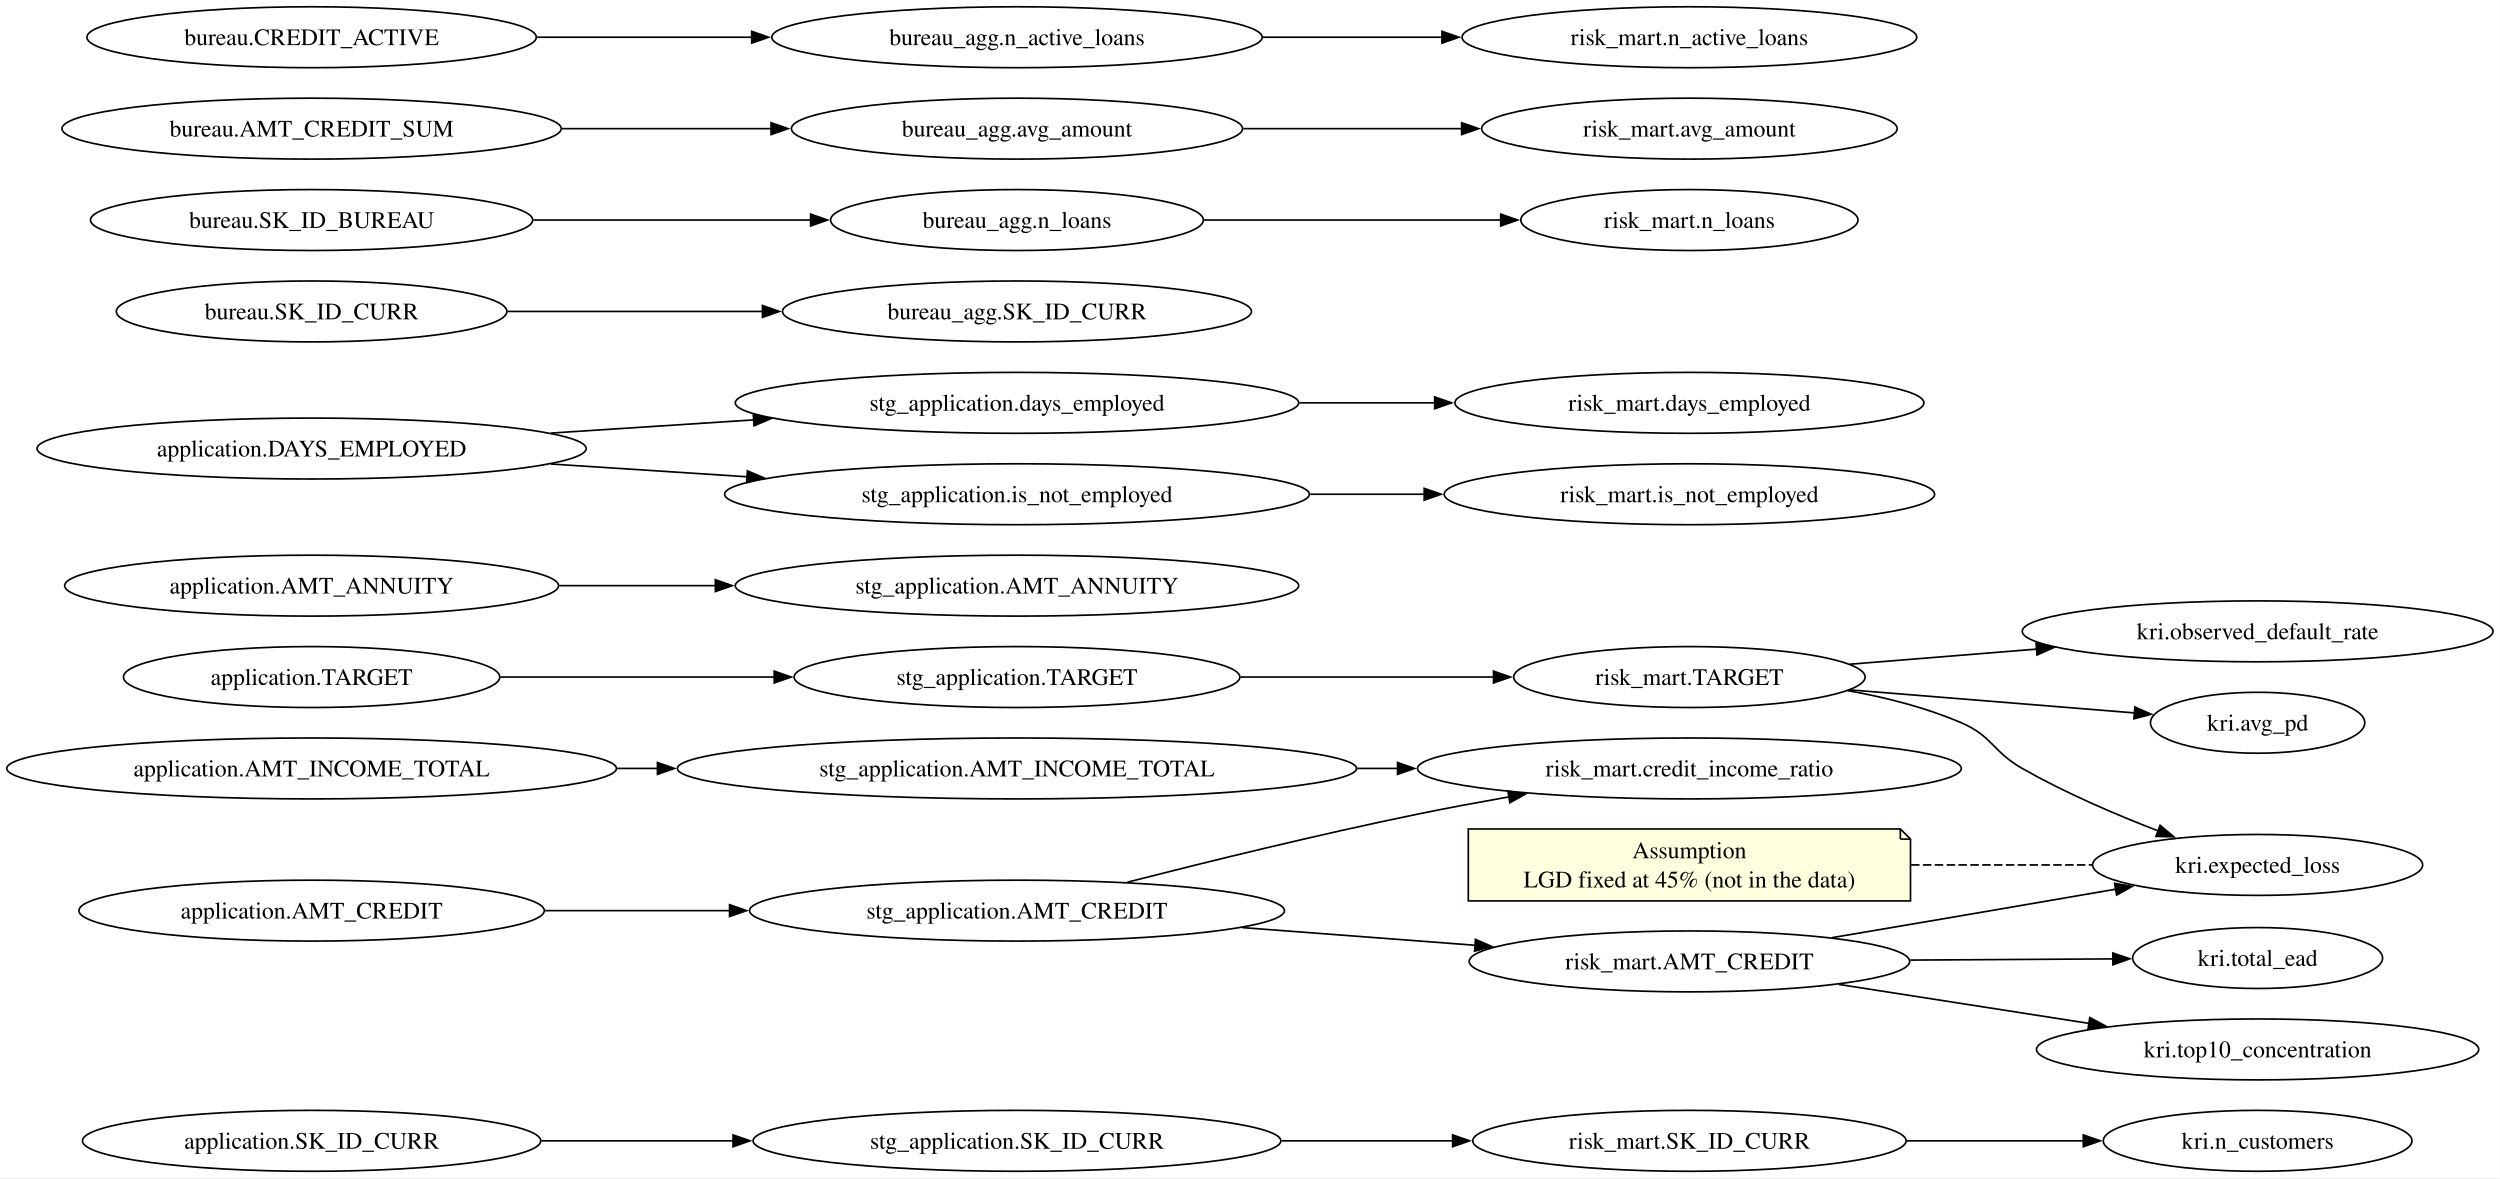
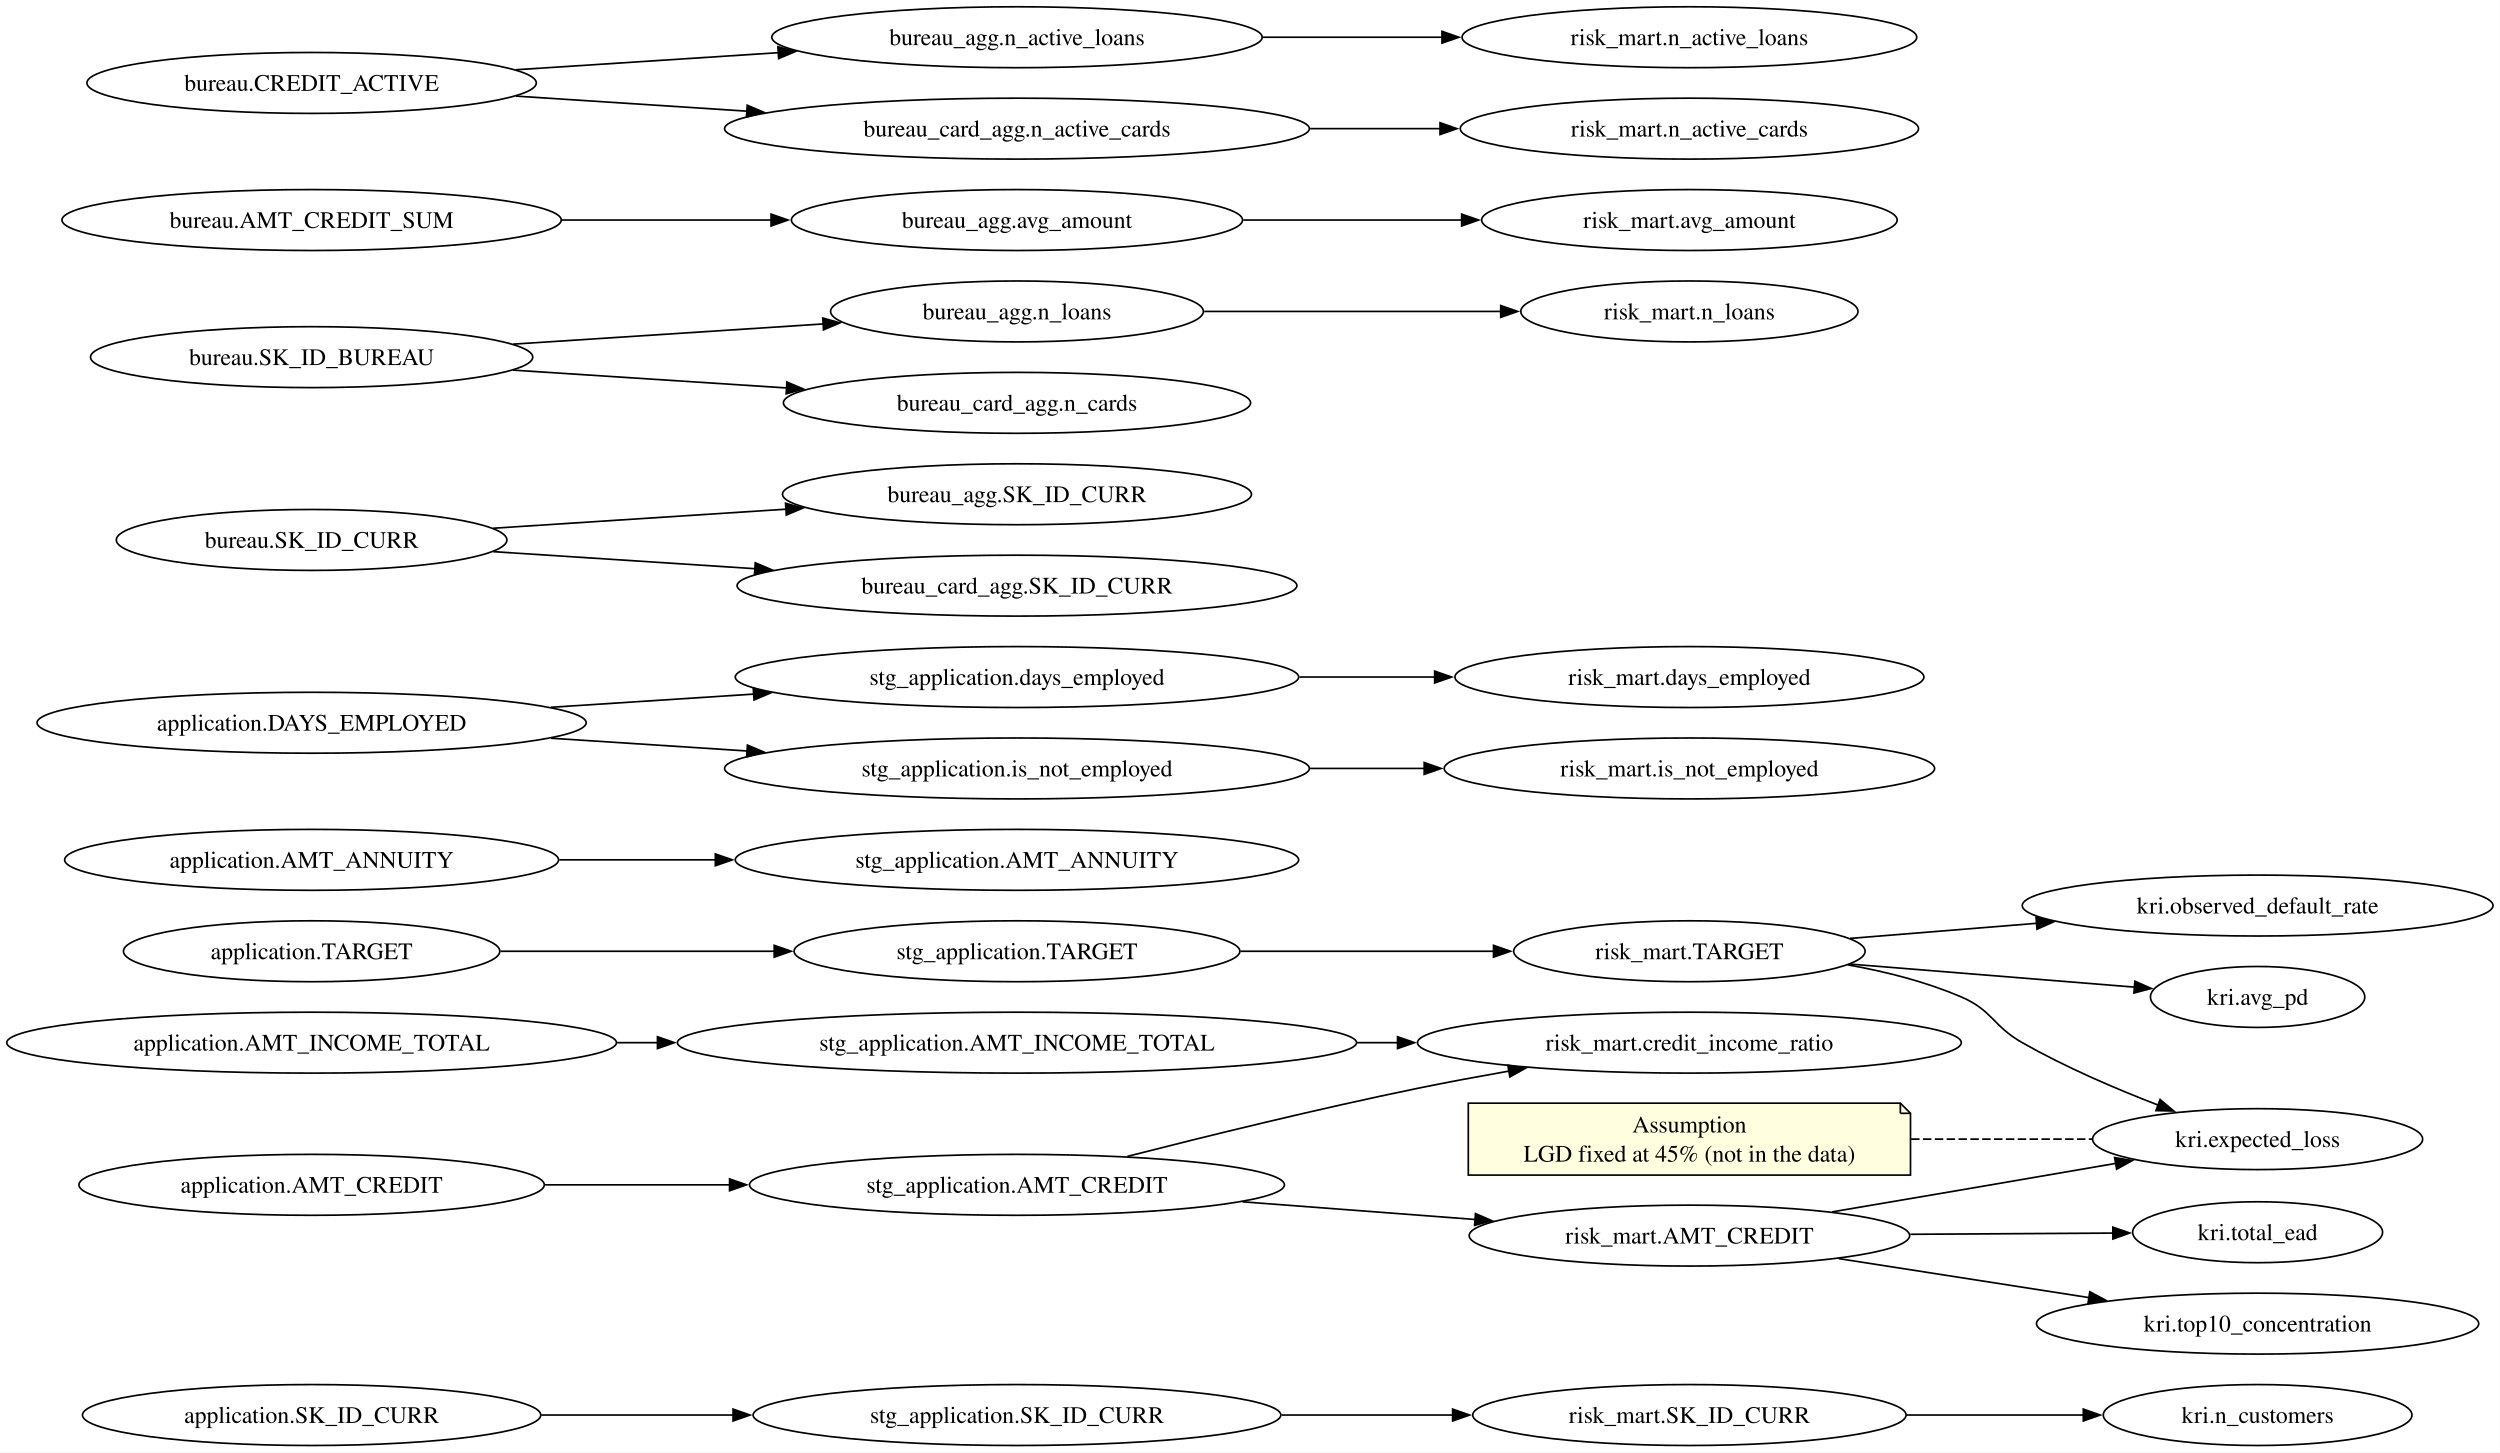
- <svg xmlns="http://www.w3.org/2000/svg" xmlns:xlink="http://www.w3.org/1999/xlink" width="1477pt" height="696pt" viewBox="0.00 0.00 1477.00 696.00">
-   <g id="graph0" class="graph" transform="scale(1 1) rotate(0) translate(4 692)">
-     <polygon fill="white" stroke="none" points="-4,4 -4,-692 1472.87,-692 1472.87,4 -4,4" />
+ <svg xmlns="http://www.w3.org/2000/svg" xmlns:xlink="http://www.w3.org/1999/xlink" width="1477pt" height="858pt" viewBox="0.00 0.00 1477.00 858.00">
+   <g id="graph0" class="graph" transform="scale(1 1) rotate(0) translate(4 854)">
+     <polygon fill="white" stroke="none" points="-4,4 -4,-854 1472.87,-854 1472.87,4 -4,4" />
    <g id="node1" class="node">
      <ellipse fill="none" stroke="black" cx="180.1" cy="-18" rx="135.39" ry="18" />
      <text xml:space="preserve" text-anchor="middle" x="180.1" y="-13.32" font-family="Times,serif" font-size="14.00">application.SK_ID_CURR</text>
    </g>
    <g id="node2" class="node">
      <ellipse fill="none" stroke="black" cx="596.83" cy="-18" rx="155.9" ry="18" />
      <text xml:space="preserve" text-anchor="middle" x="596.83" y="-13.32" font-family="Times,serif" font-size="14.00">stg_application.SK_ID_CURR</text>
    </g>
    <g id="edge1" class="edge">
      <g id="a_edge1">
        <a xlink:title="pass-through">
          <path fill="none" stroke="black" d="M315.76,-18C352.03,-18 391.7,-18 429.48,-18" />
          <polygon fill="black" stroke="black" points="429.09,-21.5 439.09,-18 429.09,-14.5 429.09,-21.5" />
        </a>
      </g>
    </g>
-     <g id="node22" class="node">
+     <g id="node25" class="node">
      <ellipse fill="none" stroke="black" cx="994.1" cy="-18" rx="128.02" ry="18" />
      <text xml:space="preserve" text-anchor="middle" x="994.1" y="-13.32" font-family="Times,serif" font-size="14.00">risk_mart.SK_ID_CURR</text>
    </g>
-     <g id="edge12" class="edge">
-       <g id="a_edge12">
+     <g id="edge15" class="edge">
+       <g id="a_edge15">
        <a xlink:title="pass-through (LEFT JOIN key)">
          <path fill="none" stroke="black" d="M753.2,-18C786.55,-18 821.59,-18 854.27,-18" />
          <polygon fill="black" stroke="black" points="854.21,-21.5 864.21,-18 854.21,-14.5 854.21,-21.5" />
        </a>
      </g>
    </g>
    <g id="node3" class="node">
      <ellipse fill="none" stroke="black" cx="180.1" cy="-292" rx="111.18" ry="18" />
      <text xml:space="preserve" text-anchor="middle" x="180.1" y="-287.32" font-family="Times,serif" font-size="14.00">application.TARGET</text>
    </g>
    <g id="node4" class="node">
      <ellipse fill="none" stroke="black" cx="596.83" cy="-292" rx="131.7" ry="18" />
      <text xml:space="preserve" text-anchor="middle" x="596.83" y="-287.32" font-family="Times,serif" font-size="14.00">stg_application.TARGET</text>
    </g>
    <g id="edge2" class="edge">
      <g id="a_edge2">
        <a xlink:title="pass-through">
          <path fill="none" stroke="black" d="M291.7,-292C341.43,-292 400.74,-292 453.72,-292" />
          <polygon fill="black" stroke="black" points="453.41,-295.5 463.41,-292 453.41,-288.5 453.41,-295.5" />
        </a>
      </g>
    </g>
-     <g id="node23" class="node">
+     <g id="node26" class="node">
      <ellipse fill="none" stroke="black" cx="994.1" cy="-292" rx="103.82" ry="18" />
      <text xml:space="preserve" text-anchor="middle" x="994.1" y="-287.32" font-family="Times,serif" font-size="14.00">risk_mart.TARGET</text>
    </g>
-     <g id="edge13" class="edge">
-       <g id="a_edge13">
+     <g id="edge16" class="edge">
+       <g id="a_edge16">
        <a xlink:title="pass-through">
          <path fill="none" stroke="black" d="M728.9,-292C777.27,-292 831.67,-292 878.47,-292" />
          <polygon fill="black" stroke="black" points="878.37,-295.5 888.37,-292 878.37,-288.5 878.37,-295.5" />
        </a>
      </g>
    </g>
    <g id="node5" class="node">
      <ellipse fill="none" stroke="black" cx="180.1" cy="-238" rx="180.1" ry="18" />
      <text xml:space="preserve" text-anchor="middle" x="180.1" y="-233.32" font-family="Times,serif" font-size="14.00">application.AMT_INCOME_TOTAL</text>
    </g>
    <g id="node6" class="node">
      <ellipse fill="none" stroke="black" cx="596.83" cy="-238" rx="200.62" ry="18" />
      <text xml:space="preserve" text-anchor="middle" x="596.83" y="-233.32" font-family="Times,serif" font-size="14.00">stg_application.AMT_INCOME_TOTAL</text>
    </g>
    <g id="edge3" class="edge">
      <g id="a_edge3">
        <a xlink:title="pass-through">
          <path fill="none" stroke="black" d="M360.6,-238C368.56,-238 376.58,-238 384.6,-238" />
          <polygon fill="black" stroke="black" points="384.43,-241.5 394.43,-238 384.43,-234.5 384.43,-241.5" />
        </a>
      </g>
    </g>
-     <g id="node27" class="node">
+     <g id="node31" class="node">
      <ellipse fill="none" stroke="black" cx="994.1" cy="-238" rx="160.64" ry="18" />
      <text xml:space="preserve" text-anchor="middle" x="994.1" y="-233.32" font-family="Times,serif" font-size="14.00">risk_mart.credit_income_ratio</text>
    </g>
-     <g id="edge18" class="edge">
-       <g id="a_edge18">
+     <g id="edge22" class="edge">
+       <g id="a_edge22">
        <a xlink:title="AMT_CREDIT / NULLIF(AMT_INCOME_TOTAL, 0)">
          <path fill="none" stroke="black" d="M797.78,-238C805.85,-238 813.91,-238 821.92,-238" />
          <polygon fill="black" stroke="black" points="821.68,-241.5 831.68,-238 821.68,-234.5 821.68,-241.5" />
        </a>
      </g>
    </g>
    <g id="node7" class="node">
      <ellipse fill="none" stroke="black" cx="180.1" cy="-154" rx="137.49" ry="18" />
      <text xml:space="preserve" text-anchor="middle" x="180.1" y="-149.32" font-family="Times,serif" font-size="14.00">application.AMT_CREDIT</text>
    </g>
    <g id="node8" class="node">
      <ellipse fill="none" stroke="black" cx="596.83" cy="-154" rx="158.01" ry="18" />
      <text xml:space="preserve" text-anchor="middle" x="596.83" y="-149.32" font-family="Times,serif" font-size="14.00">stg_application.AMT_CREDIT</text>
    </g>
    <g id="edge4" class="edge">
      <g id="a_edge4">
        <a xlink:title="pass-through">
          <path fill="none" stroke="black" d="M318.05,-154C353.01,-154 391,-154 427.34,-154" />
          <polygon fill="black" stroke="black" points="427.04,-157.5 437.04,-154 427.04,-150.5 427.04,-157.5" />
        </a>
      </g>
    </g>
-     <g id="edge17" class="edge">
-       <g id="a_edge17">
+     <g id="edge21" class="edge">
+       <g id="a_edge21">
        <a xlink:title="AMT_CREDIT / NULLIF(AMT_INCOME_TOTAL, 0)">
          <path fill="none" stroke="black" d="M662.07,-170.82C709.29,-182.87 775.12,-199.03 833.46,-211 850.9,-214.58 869.49,-218.04 887.58,-221.23" />
          <polygon fill="black" stroke="black" points="886.83,-224.65 897.28,-222.91 888.03,-217.75 886.83,-224.65" />
        </a>
      </g>
    </g>
-     <g id="node30" class="node">
+     <g id="node34" class="node">
      <ellipse fill="none" stroke="black" cx="994.1" cy="-124" rx="130.12" ry="18" />
      <text xml:space="preserve" text-anchor="middle" x="994.1" y="-119.33" font-family="Times,serif" font-size="14.00">risk_mart.AMT_CREDIT</text>
    </g>
-     <g id="edge21" class="edge">
-       <g id="a_edge21">
+     <g id="edge25" class="edge">
+       <g id="a_edge25">
        <a xlink:title="pass-through">
          <path fill="none" stroke="black" d="M730,-143.97C774.39,-140.6 823.74,-136.85 867.6,-133.52" />
          <polygon fill="black" stroke="black" points="867.71,-137.03 877.41,-132.78 867.18,-130.05 867.71,-137.03" />
        </a>
      </g>
    </g>
    <g id="node9" class="node">
      <ellipse fill="none" stroke="black" cx="180.1" cy="-346" rx="145.91" ry="18" />
      <text xml:space="preserve" text-anchor="middle" x="180.1" y="-341.32" font-family="Times,serif" font-size="14.00">application.AMT_ANNUITY</text>
    </g>
    <g id="node10" class="node">
      <ellipse fill="none" stroke="black" cx="596.83" cy="-346" rx="166.43" ry="18" />
      <text xml:space="preserve" text-anchor="middle" x="596.83" y="-341.32" font-family="Times,serif" font-size="14.00">stg_application.AMT_ANNUITY</text>
    </g>
    <g id="edge5" class="edge">
      <g id="a_edge5">
        <a xlink:title="pass-through">
          <path fill="none" stroke="black" d="M326.45,-346C356.29,-346 388.02,-346 418.83,-346" />
          <polygon fill="black" stroke="black" points="418.63,-349.5 428.63,-346 418.63,-342.5 418.63,-349.5" />
        </a>
      </g>
    </g>
    <g id="node11" class="node">
      <ellipse fill="none" stroke="black" cx="180.1" cy="-427" rx="162.22" ry="18" />
      <text xml:space="preserve" text-anchor="middle" x="180.1" y="-422.32" font-family="Times,serif" font-size="14.00">application.DAYS_EMPLOYED</text>
    </g>
    <g id="node12" class="node">
      <ellipse fill="none" stroke="black" cx="596.83" cy="-454" rx="166.43" ry="18" />
      <text xml:space="preserve" text-anchor="middle" x="596.83" y="-449.32" font-family="Times,serif" font-size="14.00">stg_application.days_employed</text>
    </g>
    <g id="edge6" class="edge">
      <g id="a_edge6">
        <a xlink:title="NULL if 365243 (placeholder), else DAYS_EMPLOYED">
          <path fill="none" stroke="black" d="M321.51,-436.14C360.09,-438.65 402.14,-441.39 441.46,-443.95" />
          <polygon fill="black" stroke="black" points="441.03,-447.43 451.23,-444.59 441.48,-440.44 441.03,-447.43" />
        </a>
      </g>
    </g>
    <g id="node13" class="node">
      <ellipse fill="none" stroke="black" cx="596.83" cy="-400" rx="172.74" ry="18" />
      <text xml:space="preserve" text-anchor="middle" x="596.83" y="-395.32" font-family="Times,serif" font-size="14.00">stg_application.is_not_employed</text>
    </g>
    <g id="edge7" class="edge">
      <g id="a_edge7">
        <a xlink:title="1 if 365243 (placeholder), else 0">
          <path fill="none" stroke="black" d="M321.51,-417.86C358.83,-415.43 399.4,-412.79 437.6,-410.3" />
          <polygon fill="black" stroke="black" points="437.58,-413.81 447.33,-409.67 437.12,-406.83 437.58,-413.81" />
        </a>
      </g>
    </g>
-     <g id="node28" class="node">
+     <g id="node32" class="node">
      <ellipse fill="none" stroke="black" cx="994.1" cy="-454" rx="138.54" ry="18" />
      <text xml:space="preserve" text-anchor="middle" x="994.1" y="-449.32" font-family="Times,serif" font-size="14.00">risk_mart.days_employed</text>
    </g>
-     <g id="edge19" class="edge">
-       <g id="a_edge19">
+     <g id="edge23" class="edge">
+       <g id="a_edge23">
        <a xlink:title="pass-through (cleaned in staging)">
          <path fill="none" stroke="black" d="M763.74,-454C790.24,-454 817.52,-454 843.61,-454" />
          <polygon fill="black" stroke="black" points="843.6,-457.5 853.6,-454 843.6,-450.5 843.6,-457.5" />
        </a>
      </g>
    </g>
-     <g id="node29" class="node">
+     <g id="node33" class="node">
      <ellipse fill="none" stroke="black" cx="994.1" cy="-400" rx="144.86" ry="18" />
      <text xml:space="preserve" text-anchor="middle" x="994.1" y="-395.32" font-family="Times,serif" font-size="14.00">risk_mart.is_not_employed</text>
    </g>
-     <g id="edge20" class="edge">
-       <g id="a_edge20">
+     <g id="edge24" class="edge">
+       <g id="a_edge24">
        <a xlink:title="pass-through (derived in staging)">
          <path fill="none" stroke="black" d="M770.05,-400C792.46,-400 815.31,-400 837.43,-400" />
          <polygon fill="black" stroke="black" points="837.41,-403.5 847.41,-400 837.41,-396.5 837.41,-403.5" />
        </a>
      </g>
    </g>
    <g id="node14" class="node">
-       <ellipse fill="none" stroke="black" cx="180.1" cy="-508" rx="115.39" ry="18" />
-       <text xml:space="preserve" text-anchor="middle" x="180.1" y="-503.32" font-family="Times,serif" font-size="14.00">bureau.SK_ID_CURR</text>
+       <ellipse fill="none" stroke="black" cx="180.1" cy="-535" rx="115.39" ry="18" />
+       <text xml:space="preserve" text-anchor="middle" x="180.1" y="-530.33" font-family="Times,serif" font-size="14.00">bureau.SK_ID_CURR</text>
    </g>
    <g id="node15" class="node">
-       <ellipse fill="none" stroke="black" cx="596.83" cy="-508" rx="138.54" ry="18" />
-       <text xml:space="preserve" text-anchor="middle" x="596.83" y="-503.32" font-family="Times,serif" font-size="14.00">bureau_agg.SK_ID_CURR</text>
+       <ellipse fill="none" stroke="black" cx="596.83" cy="-562" rx="138.54" ry="18" />
+       <text xml:space="preserve" text-anchor="middle" x="596.83" y="-557.33" font-family="Times,serif" font-size="14.00">bureau_agg.SK_ID_CURR</text>
    </g>
    <g id="edge8" class="edge">
      <g id="a_edge8">
        <a xlink:title="GROUP BY key">
-           <path fill="none" stroke="black" d="M295.8,-508C342.4,-508 396.85,-508 446.49,-508" />
-           <polygon fill="black" stroke="black" points="446.48,-511.5 456.48,-508 446.48,-504.5 446.48,-511.5" />
+           <path fill="none" stroke="black" d="M287.37,-541.92C340.02,-545.35 404.19,-549.52 460.33,-553.18" />
+           <polygon fill="black" stroke="black" points="460.1,-556.67 470.3,-553.83 460.55,-549.69 460.1,-556.67" />
+         </a>
+       </g>
+     </g>
+     <g id="node22" class="node">
+       <ellipse fill="none" stroke="black" cx="596.83" cy="-508" rx="165.37" ry="18" />
+       <text xml:space="preserve" text-anchor="middle" x="596.83" y="-503.32" font-family="Times,serif" font-size="14.00">bureau_card_agg.SK_ID_CURR</text>
+     </g>
+     <g id="edge12" class="edge">
+       <g id="a_edge12">
+         <a xlink:title="GROUP BY key">
+           <path fill="none" stroke="black" d="M287.37,-528.08C334.43,-525.02 390.7,-521.35 442.21,-518" />
+           <polygon fill="black" stroke="black" points="442.21,-521.51 451.96,-517.37 441.75,-514.52 442.21,-521.51" />
        </a>
      </g>
    </g>
    <g id="node16" class="node">
-       <ellipse fill="none" stroke="black" cx="180.1" cy="-562" rx="130.65" ry="18" />
-       <text xml:space="preserve" text-anchor="middle" x="180.1" y="-557.33" font-family="Times,serif" font-size="14.00">bureau.SK_ID_BUREAU</text>
+       <ellipse fill="none" stroke="black" cx="180.1" cy="-643" rx="130.65" ry="18" />
+       <text xml:space="preserve" text-anchor="middle" x="180.1" y="-638.33" font-family="Times,serif" font-size="14.00">bureau.SK_ID_BUREAU</text>
    </g>
    <g id="node17" class="node">
-       <ellipse fill="none" stroke="black" cx="596.83" cy="-562" rx="110.13" ry="18" />
-       <text xml:space="preserve" text-anchor="middle" x="596.83" y="-557.33" font-family="Times,serif" font-size="14.00">bureau_agg.n_loans</text>
+       <ellipse fill="none" stroke="black" cx="596.83" cy="-670" rx="110.13" ry="18" />
+       <text xml:space="preserve" text-anchor="middle" x="596.83" y="-665.33" font-family="Times,serif" font-size="14.00">bureau_agg.n_loans</text>
    </g>
    <g id="edge9" class="edge">
      <g id="a_edge9">
        <a xlink:title="COUNT(*) per SK_ID_CURR, credit cards excluded">
-           <path fill="none" stroke="black" d="M311.19,-562C363.53,-562 423.54,-562 474.92,-562" />
-           <polygon fill="black" stroke="black" points="474.91,-565.5 484.91,-562 474.91,-558.5 474.91,-565.5" />
-         </a>
-       </g>
-     </g>
-     <g id="node24" class="node">
-       <ellipse fill="none" stroke="black" cx="994.1" cy="-562" rx="99.61" ry="18" />
-       <text xml:space="preserve" text-anchor="middle" x="994.1" y="-557.33" font-family="Times,serif" font-size="14.00">risk_mart.n_loans</text>
-     </g>
-     <g id="edge14" class="edge">
-       <g id="a_edge14">
+           <path fill="none" stroke="black" d="M299.12,-650.68C356.7,-654.43 425.64,-658.92 482.57,-662.63" />
+           <polygon fill="black" stroke="black" points="482.08,-666.1 492.28,-663.26 482.53,-659.12 482.08,-666.1" />
+         </a>
+       </g>
+     </g>
+     <g id="node23" class="node">
+       <ellipse fill="none" stroke="black" cx="596.83" cy="-616" rx="138.02" ry="18" />
+       <text xml:space="preserve" text-anchor="middle" x="596.83" y="-611.33" font-family="Times,serif" font-size="14.00">bureau_card_agg.n_cards</text>
+     </g>
+     <g id="edge13" class="edge">
+       <g id="a_edge13">
+         <a xlink:title="COUNT(*) per SK_ID_CURR, credit cards only">
+           <path fill="none" stroke="black" d="M299.12,-635.32C349.53,-632.03 408.66,-628.19 460.81,-624.79" />
+           <polygon fill="black" stroke="black" points="460.91,-628.29 470.66,-624.15 460.46,-621.31 460.91,-628.29" />
+         </a>
+       </g>
+     </g>
+     <g id="node27" class="node">
+       <ellipse fill="none" stroke="black" cx="994.1" cy="-670" rx="99.61" ry="18" />
+       <text xml:space="preserve" text-anchor="middle" x="994.1" y="-665.33" font-family="Times,serif" font-size="14.00">risk_mart.n_loans</text>
+     </g>
+     <g id="edge17" class="edge">
+       <g id="a_edge17">
        <a xlink:title="COALESCE(n_loans, 0)">
-           <path fill="none" stroke="black" d="M707.41,-562C762.01,-562 827.89,-562 882.62,-562" />
-           <polygon fill="black" stroke="black" points="882.61,-565.5 892.61,-562 882.61,-558.5 882.61,-565.5" />
+           <path fill="none" stroke="black" d="M707.41,-670C762.01,-670 827.89,-670 882.62,-670" />
+           <polygon fill="black" stroke="black" points="882.61,-673.5 892.61,-670 882.61,-666.5 882.61,-673.5" />
        </a>
      </g>
    </g>
    <g id="node18" class="node">
-       <ellipse fill="none" stroke="black" cx="180.1" cy="-616" rx="147.49" ry="18" />
-       <text xml:space="preserve" text-anchor="middle" x="180.1" y="-611.33" font-family="Times,serif" font-size="14.00">bureau.AMT_CREDIT_SUM</text>
+       <ellipse fill="none" stroke="black" cx="180.1" cy="-724" rx="147.49" ry="18" />
+       <text xml:space="preserve" text-anchor="middle" x="180.1" y="-719.33" font-family="Times,serif" font-size="14.00">bureau.AMT_CREDIT_SUM</text>
    </g>
    <g id="node19" class="node">
-       <ellipse fill="none" stroke="black" cx="596.83" cy="-616" rx="133.28" ry="18" />
-       <text xml:space="preserve" text-anchor="middle" x="596.83" y="-611.33" font-family="Times,serif" font-size="14.00">bureau_agg.avg_amount</text>
+       <ellipse fill="none" stroke="black" cx="596.83" cy="-724" rx="133.28" ry="18" />
+       <text xml:space="preserve" text-anchor="middle" x="596.83" y="-719.33" font-family="Times,serif" font-size="14.00">bureau_agg.avg_amount</text>
    </g>
    <g id="edge10" class="edge">
      <g id="a_edge10">
        <a xlink:title="AVG(AMT_CREDIT_SUM), credit cards excluded">
-           <path fill="none" stroke="black" d="M327.91,-616C368.08,-616 411.57,-616 451.59,-616" />
-           <polygon fill="black" stroke="black" points="451.55,-619.5 461.55,-616 451.55,-612.5 451.55,-619.5" />
-         </a>
-       </g>
-     </g>
-     <g id="node25" class="node">
-       <ellipse fill="none" stroke="black" cx="994.1" cy="-616" rx="122.76" ry="18" />
-       <text xml:space="preserve" text-anchor="middle" x="994.1" y="-611.33" font-family="Times,serif" font-size="14.00">risk_mart.avg_amount</text>
-     </g>
-     <g id="edge15" class="edge">
-       <g id="a_edge15">
+           <path fill="none" stroke="black" d="M327.91,-724C368.08,-724 411.57,-724 451.59,-724" />
+           <polygon fill="black" stroke="black" points="451.55,-727.5 461.55,-724 451.55,-720.5 451.55,-727.5" />
+         </a>
+       </g>
+     </g>
+     <g id="node28" class="node">
+       <ellipse fill="none" stroke="black" cx="994.1" cy="-724" rx="122.76" ry="18" />
+       <text xml:space="preserve" text-anchor="middle" x="994.1" y="-719.33" font-family="Times,serif" font-size="14.00">risk_mart.avg_amount</text>
+     </g>
+     <g id="edge18" class="edge">
+       <g id="a_edge18">
        <a xlink:title="pass-through (NULL without bureau history)">
-           <path fill="none" stroke="black" d="M730.55,-616C772.15,-616 818.07,-616 859.72,-616" />
-           <polygon fill="black" stroke="black" points="859.54,-619.5 869.54,-616 859.54,-612.5 859.54,-619.5" />
+           <path fill="none" stroke="black" d="M730.55,-724C772.15,-724 818.07,-724 859.72,-724" />
+           <polygon fill="black" stroke="black" points="859.54,-727.5 869.54,-724 859.54,-720.5 859.54,-727.5" />
        </a>
      </g>
    </g>
    <g id="node20" class="node">
-       <ellipse fill="none" stroke="black" cx="180.1" cy="-670" rx="132.76" ry="18" />
-       <text xml:space="preserve" text-anchor="middle" x="180.1" y="-665.33" font-family="Times,serif" font-size="14.00">bureau.CREDIT_ACTIVE</text>
+       <ellipse fill="none" stroke="black" cx="180.1" cy="-805" rx="132.76" ry="18" />
+       <text xml:space="preserve" text-anchor="middle" x="180.1" y="-800.33" font-family="Times,serif" font-size="14.00">bureau.CREDIT_ACTIVE</text>
    </g>
    <g id="node21" class="node">
-       <ellipse fill="none" stroke="black" cx="596.83" cy="-670" rx="144.86" ry="18" />
-       <text xml:space="preserve" text-anchor="middle" x="596.83" y="-665.33" font-family="Times,serif" font-size="14.00">bureau_agg.n_active_loans</text>
+       <ellipse fill="none" stroke="black" cx="596.83" cy="-832" rx="144.86" ry="18" />
+       <text xml:space="preserve" text-anchor="middle" x="596.83" y="-827.33" font-family="Times,serif" font-size="14.00">bureau_agg.n_active_loans</text>
    </g>
    <g id="edge11" class="edge">
      <g id="a_edge11">
        <a xlink:title="SUM(CASE WHEN CREDIT_ACTIVE = 'Active' THEN 1 ELSE 0 END), credit cards excluded">
-           <path fill="none" stroke="black" d="M313.18,-670C353.58,-670 398.39,-670 440.21,-670" />
-           <polygon fill="black" stroke="black" points="440.11,-673.5 450.11,-670 440.11,-666.5 440.11,-673.5" />
-         </a>
-       </g>
-     </g>
-     <g id="node26" class="node">
-       <ellipse fill="none" stroke="black" cx="994.1" cy="-670" rx="134.33" ry="18" />
-       <text xml:space="preserve" text-anchor="middle" x="994.1" y="-665.33" font-family="Times,serif" font-size="14.00">risk_mart.n_active_loans</text>
-     </g>
-     <g id="edge16" class="edge">
-       <g id="a_edge16">
+           <path fill="none" stroke="black" d="M300.78,-812.79C349.27,-815.95 405.61,-819.62 455.98,-822.89" />
+           <polygon fill="black" stroke="black" points="455.58,-826.38 465.79,-823.53 456.04,-819.39 455.58,-826.38" />
+         </a>
+       </g>
+     </g>
+     <g id="node24" class="node">
+       <ellipse fill="none" stroke="black" cx="596.83" cy="-778" rx="172.74" ry="18" />
+       <text xml:space="preserve" text-anchor="middle" x="596.83" y="-773.33" font-family="Times,serif" font-size="14.00">bureau_card_agg.n_active_cards</text>
+     </g>
+     <g id="edge14" class="edge">
+       <g id="a_edge14">
+         <a xlink:title="SUM(CASE WHEN CREDIT_ACTIVE = 'Active' THEN 1 ELSE 0 END), credit cards only">
+           <path fill="none" stroke="black" d="M300.78,-797.21C343.35,-794.44 391.97,-791.27 437.28,-788.32" />
+           <polygon fill="black" stroke="black" points="437.46,-791.82 447.22,-787.68 437.01,-784.83 437.46,-791.82" />
+         </a>
+       </g>
+     </g>
+     <g id="node29" class="node">
+       <ellipse fill="none" stroke="black" cx="994.1" cy="-832" rx="134.33" ry="18" />
+       <text xml:space="preserve" text-anchor="middle" x="994.1" y="-827.33" font-family="Times,serif" font-size="14.00">risk_mart.n_active_loans</text>
+     </g>
+     <g id="edge19" class="edge">
+       <g id="a_edge19">
        <a xlink:title="COALESCE(n_active_loans, 0)">
-           <path fill="none" stroke="black" d="M741.93,-670C776.57,-670 813.59,-670 848.26,-670" />
-           <polygon fill="black" stroke="black" points="847.92,-673.5 857.92,-670 847.92,-666.5 847.92,-673.5" />
-         </a>
-       </g>
-     </g>
-     <g id="node31" class="node">
+           <path fill="none" stroke="black" d="M741.93,-832C776.57,-832 813.59,-832 848.26,-832" />
+           <polygon fill="black" stroke="black" points="847.92,-835.5 857.92,-832 847.92,-828.5 847.92,-835.5" />
+         </a>
+       </g>
+     </g>
+     <g id="node30" class="node">
+       <ellipse fill="none" stroke="black" cx="994.1" cy="-778" rx="135.39" ry="18" />
+       <text xml:space="preserve" text-anchor="middle" x="994.1" y="-773.33" font-family="Times,serif" font-size="14.00">risk_mart.n_active_cards</text>
+     </g>
+     <g id="edge20" class="edge">
+       <g id="a_edge20">
+         <a xlink:title="COALESCE(n_active_cards, 0)">
+           <path fill="none" stroke="black" d="M770.05,-778C795.67,-778 821.87,-778 846.88,-778" />
+           <polygon fill="black" stroke="black" points="846.77,-781.5 856.77,-778 846.77,-774.5 846.77,-781.5" />
+         </a>
+       </g>
+     </g>
+     <g id="node35" class="node">
      <ellipse fill="none" stroke="black" cx="1329.8" cy="-18" rx="91.19" ry="18" />
      <text xml:space="preserve" text-anchor="middle" x="1329.8" y="-13.32" font-family="Times,serif" font-size="14.00">kri.n_customers</text>
    </g>
-     <g id="edge22" class="edge">
-       <g id="a_edge22">
+     <g id="edge26" class="edge">
+       <g id="a_edge26">
        <a xlink:title="COUNT(*)">
          <path fill="none" stroke="black" d="M1122.21,-18C1156.81,-18 1193.83,-18 1226.84,-18" />
          <polygon fill="black" stroke="black" points="1226.82,-21.5 1236.82,-18 1226.82,-14.5 1226.82,-21.5" />
        </a>
      </g>
    </g>
-     <g id="node32" class="node">
+     <g id="node36" class="node">
      <ellipse fill="none" stroke="black" cx="1329.8" cy="-319" rx="139.07" ry="18" />
      <text xml:space="preserve" text-anchor="middle" x="1329.8" y="-314.32" font-family="Times,serif" font-size="14.00">kri.observed_default_rate</text>
    </g>
-     <g id="edge23" class="edge">
-       <g id="a_edge23">
+     <g id="edge27" class="edge">
+       <g id="a_edge27">
        <a xlink:title="AVG(TARGET)">
          <path fill="none" stroke="black" d="M1088.94,-299.59C1123.18,-302.36 1162.53,-305.55 1199.33,-308.52" />
          <polygon fill="black" stroke="black" points="1198.9,-312 1209.15,-309.32 1199.46,-305.02 1198.9,-312" />
        </a>
      </g>
    </g>
-     <g id="node33" class="node">
+     <g id="node37" class="node">
      <ellipse fill="none" stroke="black" cx="1329.8" cy="-265" rx="63.31" ry="18" />
      <text xml:space="preserve" text-anchor="middle" x="1329.8" y="-260.32" font-family="Times,serif" font-size="14.00">kri.avg_pd</text>
    </g>
-     <g id="edge24" class="edge">
-       <g id="a_edge24">
+     <g id="edge28" class="edge">
+       <g id="a_edge28">
        <a xlink:title="AVG(pd), pd = AVG(TARGET) per n_active_loans segment">
          <path fill="none" stroke="black" d="M1088.94,-284.41C1142.33,-280.09 1208.13,-274.76 1257.31,-270.78" />
          <polygon fill="black" stroke="black" points="1257.29,-274.3 1266.97,-270 1256.72,-267.32 1257.29,-274.3" />
        </a>
      </g>
    </g>
-     <g id="node35" class="node">
+     <g id="node39" class="node">
      <ellipse fill="none" stroke="black" cx="1329.8" cy="-181" rx="97.51" ry="18" />
      <text xml:space="preserve" text-anchor="middle" x="1329.8" y="-176.32" font-family="Times,serif" font-size="14.00">kri.expected_loss</text>
    </g>
-     <g id="edge27" class="edge">
-       <g id="a_edge27">
+     <g id="edge31" class="edge">
+       <g id="a_edge31">
        <a xlink:title="pd = AVG(TARGET) per n_active_loans segment">
          <path fill="none" stroke="black" d="M1087.57,-283.99C1110.15,-279.98 1133.81,-273.98 1154.73,-265 1173.11,-257.11 1173.35,-247.89 1190.73,-238 1216.07,-223.57 1245.79,-210.83 1271.15,-201.06" />
          <polygon fill="black" stroke="black" points="1272.19,-204.41 1280.31,-197.6 1269.72,-197.86 1272.19,-204.41" />
        </a>
      </g>
    </g>
-     <g id="node34" class="node">
+     <g id="node38" class="node">
      <ellipse fill="none" stroke="black" cx="1329.8" cy="-126" rx="73.83" ry="18" />
      <text xml:space="preserve" text-anchor="middle" x="1329.8" y="-121.33" font-family="Times,serif" font-size="14.00">kri.total_ead</text>
    </g>
-     <g id="edge25" class="edge">
-       <g id="a_edge25">
+     <g id="edge29" class="edge">
+       <g id="a_edge29">
        <a xlink:title="SUM(AMT_CREDIT)">
          <path fill="none" stroke="black" d="M1124.59,-124.78C1164.94,-125.02 1208.36,-125.28 1244.74,-125.5" />
          <polygon fill="black" stroke="black" points="1244.26,-128.99 1254.28,-125.55 1244.3,-121.99 1244.26,-128.99" />
        </a>
      </g>
    </g>
-     <g id="edge26" class="edge">
-       <g id="a_edge26">
+     <g id="edge30" class="edge">
+       <g id="a_edge30">
        <a xlink:title="SUM(pd * lgd * ead), lgd = 0.45 (assumption)">
          <path fill="none" stroke="black" d="M1078.37,-138.03C1102.96,-142.19 1129.94,-146.77 1154.73,-151 1184.49,-156.08 1217.1,-161.69 1245.97,-166.67" />
          <polygon fill="black" stroke="black" points="1245.31,-170.11 1255.76,-168.36 1246.5,-163.21 1245.31,-170.11" />
        </a>
      </g>
    </g>
-     <g id="node36" class="node">
+     <g id="node40" class="node">
      <ellipse fill="none" stroke="black" cx="1329.8" cy="-72" rx="130.65" ry="18" />
      <text xml:space="preserve" text-anchor="middle" x="1329.8" y="-67.33" font-family="Times,serif" font-size="14.00">kri.top10_concentration</text>
    </g>
-     <g id="edge28" class="edge">
-       <g id="a_edge28">
+     <g id="edge32" class="edge">
+       <g id="a_edge32">
        <a xlink:title="EAD share of the largest 10% of loans (NTILE(10) by AMT_CREDIT)">
          <path fill="none" stroke="black" d="M1082.34,-110.41C1127.75,-103.33 1183.43,-94.65 1230.38,-87.34" />
          <polygon fill="black" stroke="black" points="1230.65,-90.84 1240,-85.84 1229.58,-83.92 1230.65,-90.84" />
        </a>
      </g>
    </g>
-     <g id="node37" class="node">
+     <g id="node41" class="node">
      <polygon fill="lightyellow" stroke="black" points="1118.72,-202.25 863.47,-202.25 863.47,-159.75 1124.72,-159.75 1124.72,-196.25 1118.72,-202.25" />
      <polyline fill="none" stroke="black" points="1118.72,-202.25 1118.72,-196.25" />
      <polyline fill="none" stroke="black" points="1124.72,-196.25 1118.72,-196.25" />
      <text xml:space="preserve" text-anchor="middle" x="994.1" y="-184.95" font-family="Times,serif" font-size="14.00">Assumption</text>
      <text xml:space="preserve" text-anchor="middle" x="994.1" y="-167.7" font-family="Times,serif" font-size="14.00">LGD fixed at 45% (not in the data)</text>
    </g>
-     <g id="edge29" class="edge">
+     <g id="edge33" class="edge">
      <path fill="none" stroke="black" stroke-dasharray="5,2" d="M1125.07,-181C1160.67,-181 1198.62,-181 1232,-181" />
    </g>
  </g>
</svg>
